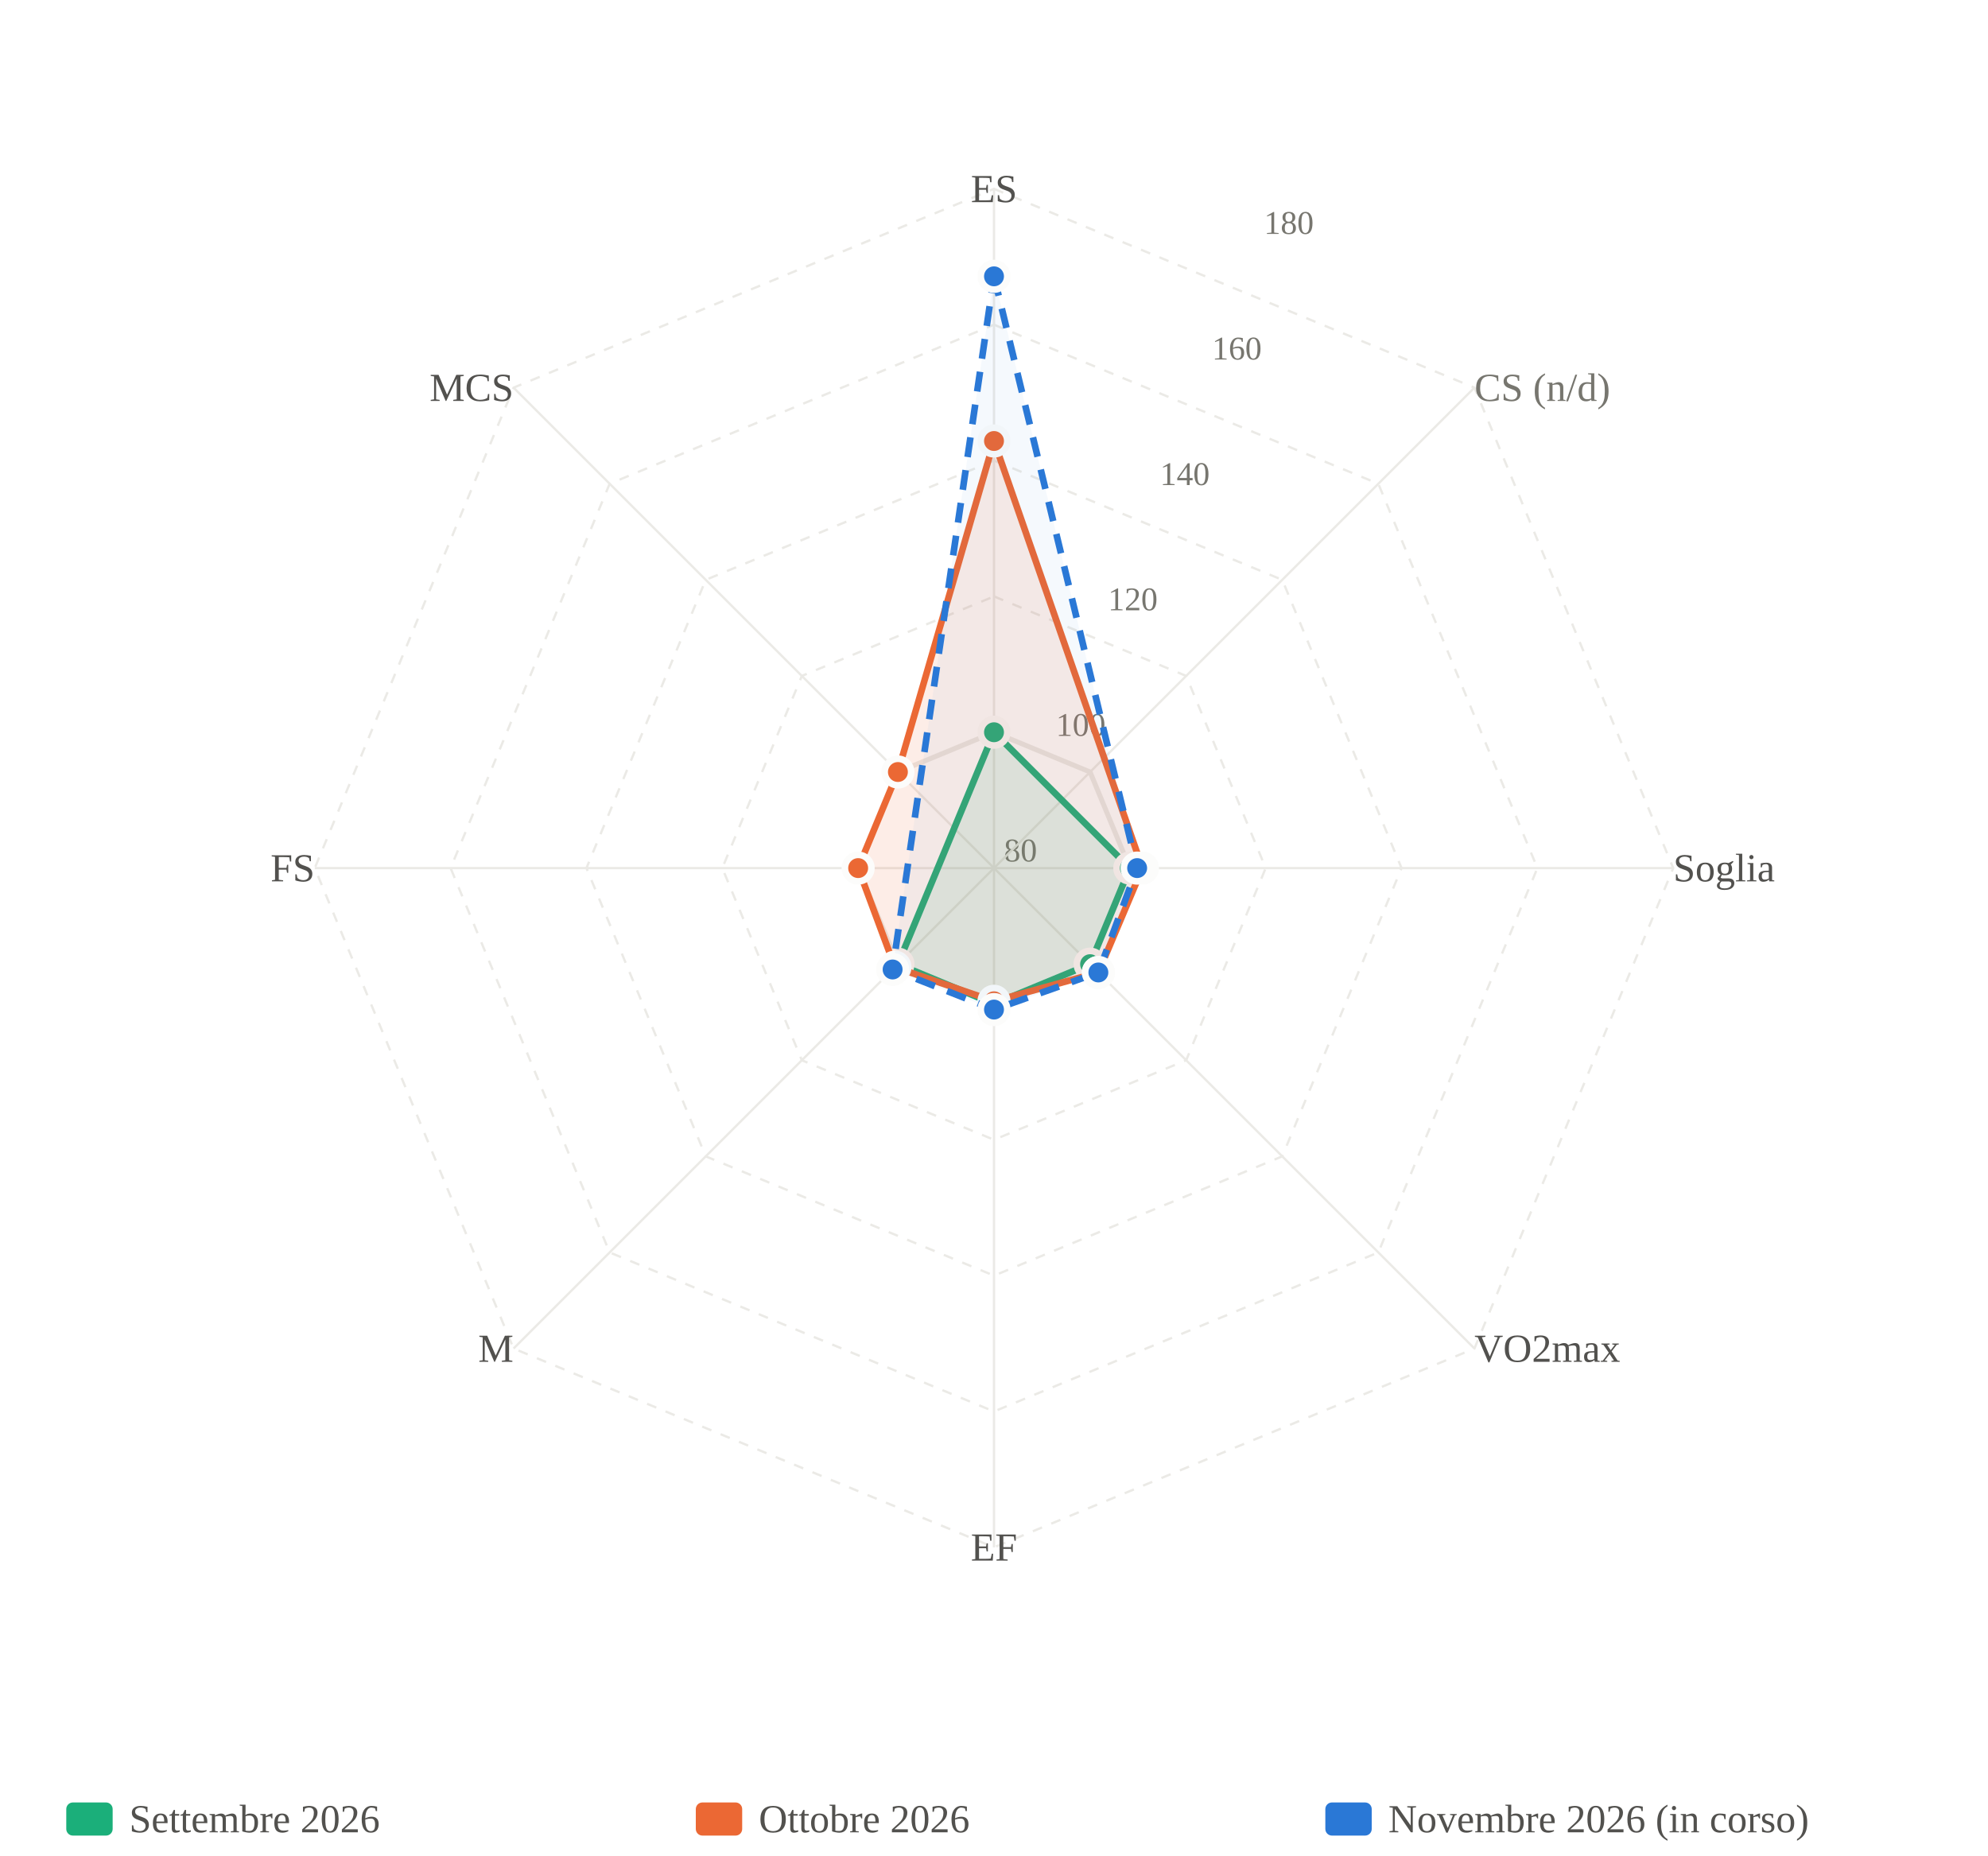
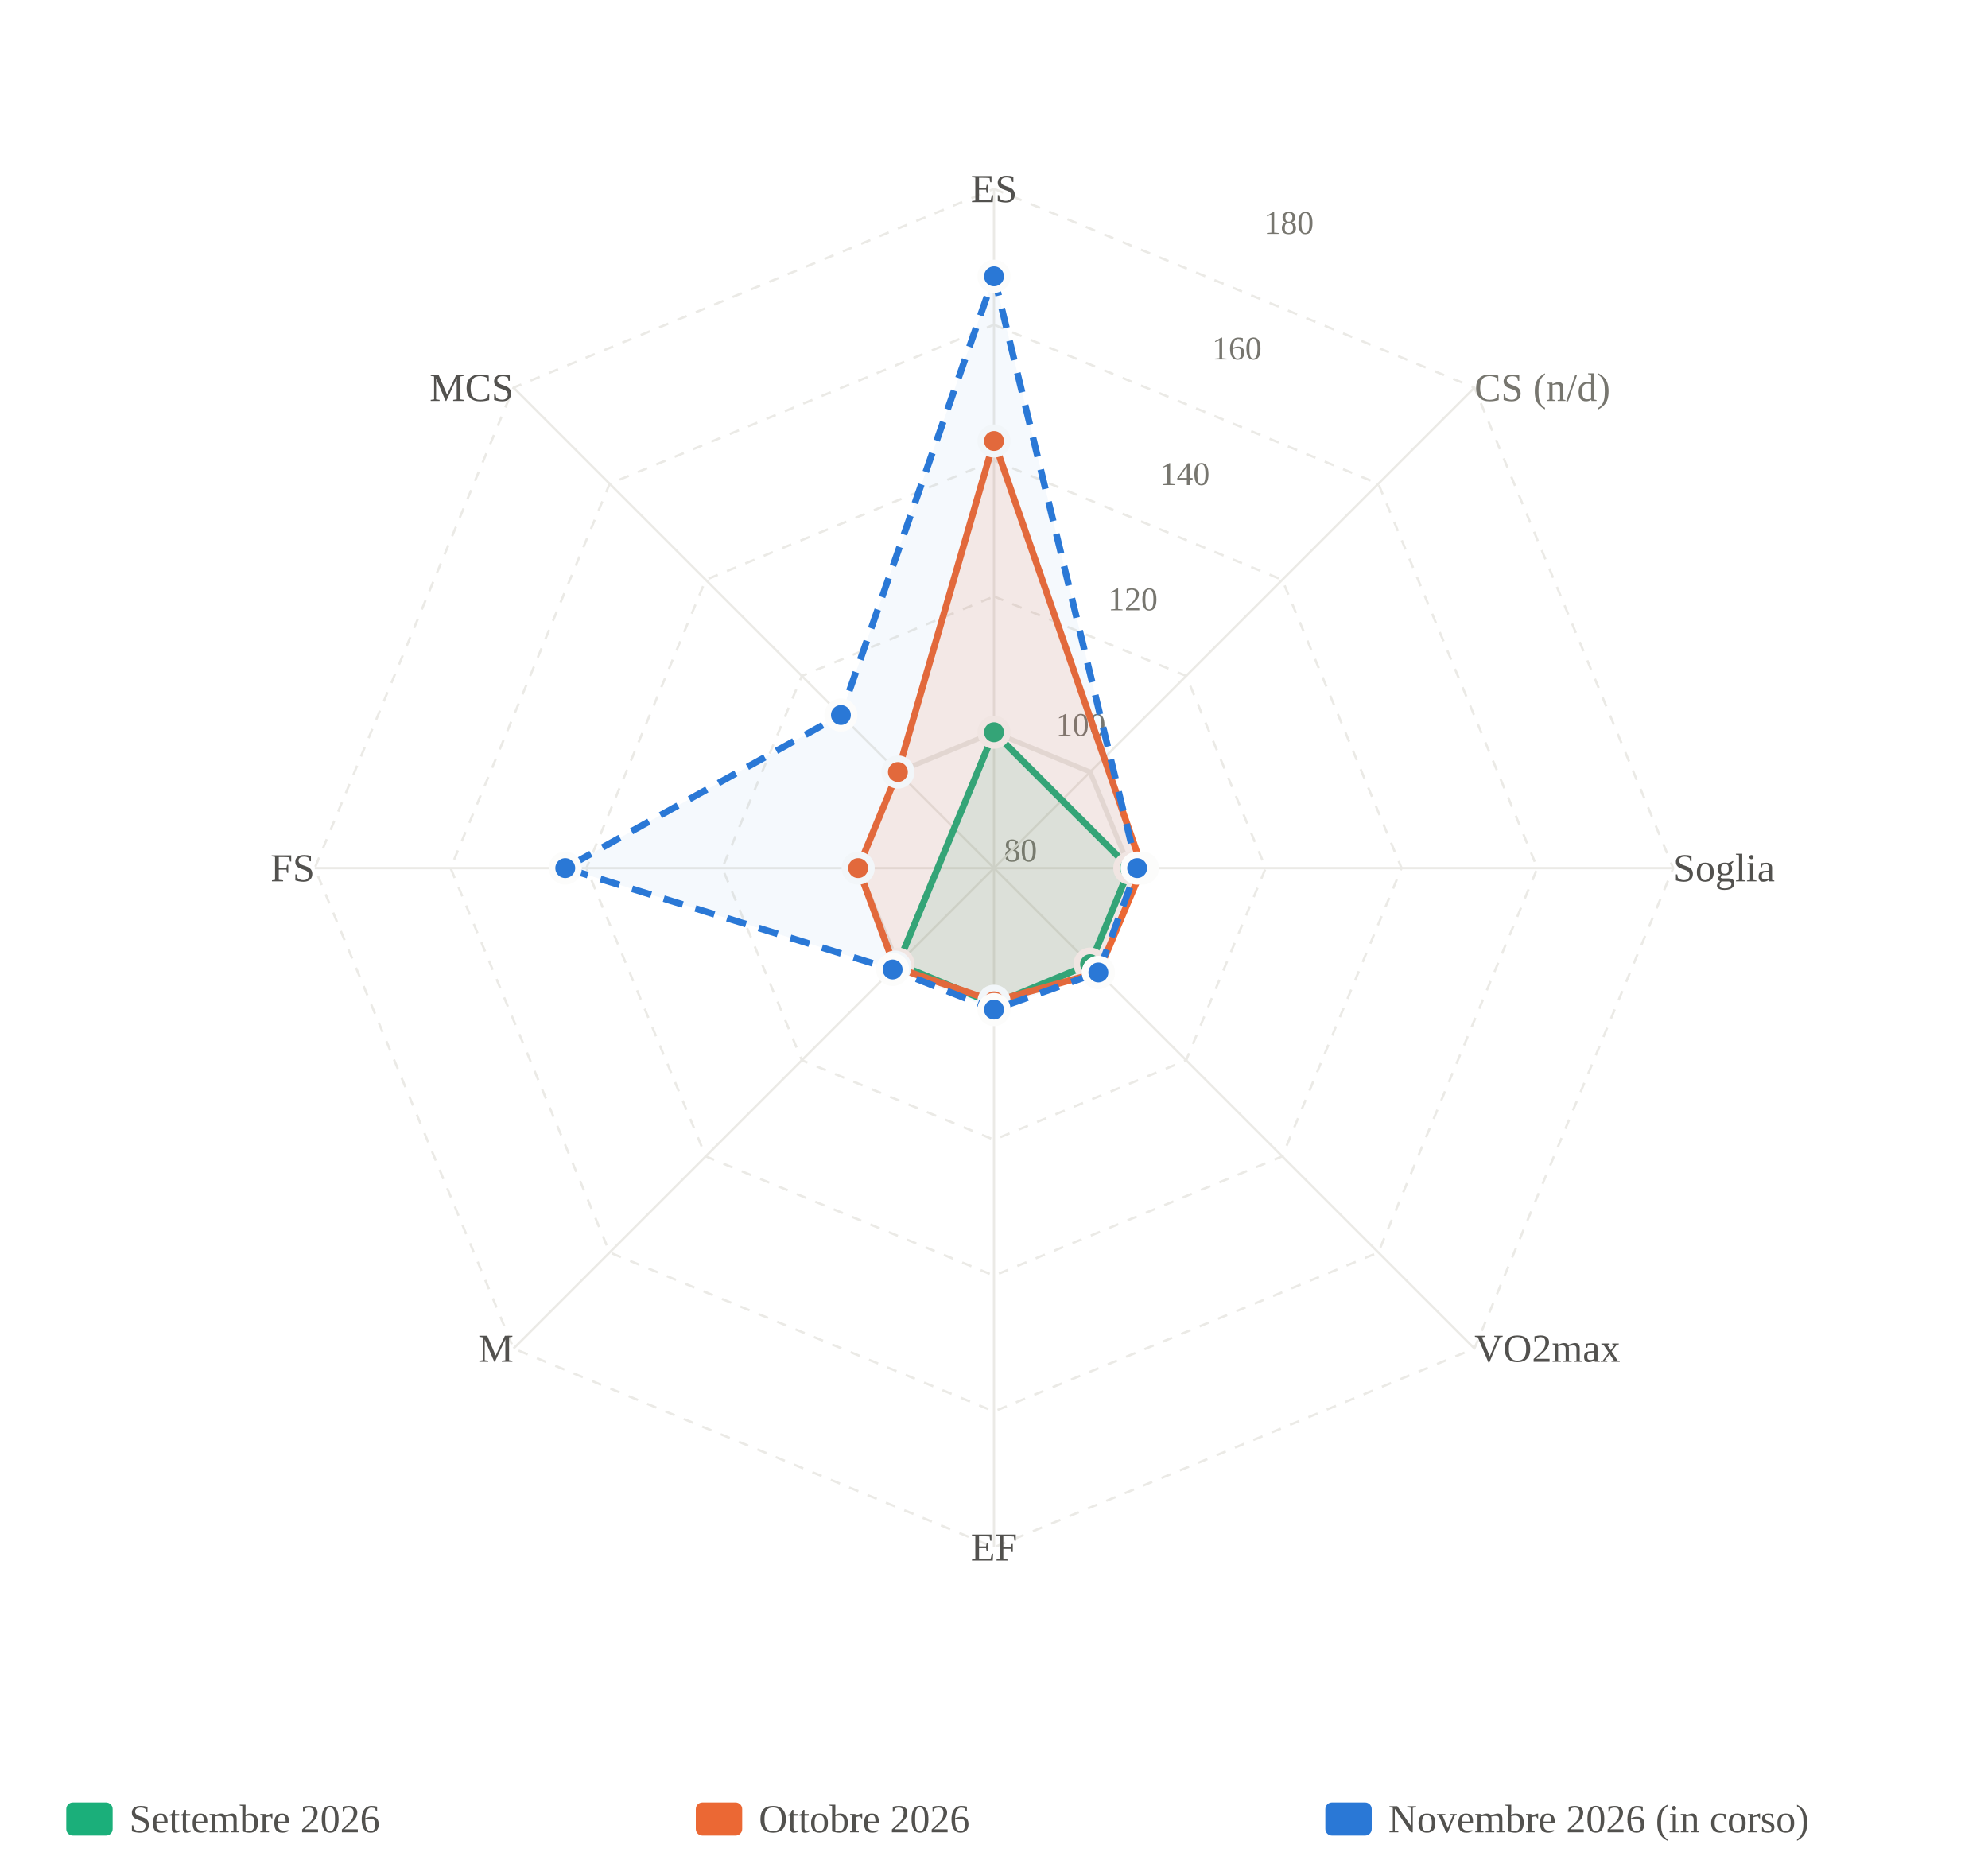
<svg xmlns="http://www.w3.org/2000/svg" viewBox="0 0 600 560" style="max-width:760px;width:100%;height:auto" role="img" aria-label="Profilo del runner, indice 100 = primo mese">
  <polygon points="300.0,262.0 300.0,262.0 300.0,262.0 300.0,262.0 300.0,262.0 300.0,262.0 300.0,262.0 300.0,262.0" fill="none" style="stroke:var(--grid, #ebeae6)" stroke-width="0.7" stroke-dasharray="3,3" />
  <text x="303.0" y="260.0" style="fill:var(--text-muted, #77766f)" font-size="10">80</text>
  <polygon points="300.0,221.0 329.0,233.0 341.0,262.0 329.0,291.0 300.0,303.0 271.0,291.0 259.0,262.0 271.0,233.0" fill="none" style="stroke:var(--grid, #ebeae6)" stroke-width="1.5" />
  <text x="318.7" y="222.1" style="fill:var(--text-muted, #77766f)" font-size="10">100</text>
  <polygon points="300.0,180.0 358.0,204.0 382.0,262.0 358.0,320.0 300.0,344.0 242.0,320.0 218.0,262.0 242.0,204.0" fill="none" style="stroke:var(--grid, #ebeae6)" stroke-width="0.7" stroke-dasharray="3,3" />
  <text x="334.4" y="184.2" style="fill:var(--text-muted, #77766f)" font-size="10">120</text>
  <polygon points="300.0,139.0 387.0,175.0 423.0,262.0 387.0,349.0 300.0,385.0 213.0,349.0 177.0,262.0 213.0,175.0" fill="none" style="stroke:var(--grid, #ebeae6)" stroke-width="0.7" stroke-dasharray="3,3" />
  <text x="350.1" y="146.4" style="fill:var(--text-muted, #77766f)" font-size="10">140</text>
  <polygon points="300.0,98.0 416.0,146.0 464.0,262.0 416.0,378.0 300.0,426.0 184.0,378.0 136.0,262.0 184.0,146.0" fill="none" style="stroke:var(--grid, #ebeae6)" stroke-width="0.7" stroke-dasharray="3,3" />
  <text x="365.8" y="108.5" style="fill:var(--text-muted, #77766f)" font-size="10">160</text>
  <polygon points="300.0,57.0 445.0,117.0 505.0,262.0 445.0,407.0 300.0,467.0 155.0,407.0 95.0,262.0 155.0,117.0" fill="none" style="stroke:var(--grid, #ebeae6)" stroke-width="0.7" stroke-dasharray="3,3" />
  <text x="381.5" y="70.6" style="fill:var(--text-muted, #77766f)" font-size="10">180</text>
  <line x1="300" y1="262" x2="300.0" y2="57.0" style="stroke:var(--grid, #ebeae6)" stroke-width="0.7" />
  <text x="300.0" y="61.0" text-anchor="middle" style="fill:var(--text-secondary, #52514e)" font-size="12">ES</text>
  <line x1="300" y1="262" x2="445.0" y2="117.0" style="stroke:var(--grid, #ebeae6)" stroke-width="0.7" />
  <text x="445.0" y="121.0" text-anchor="start" style="fill:var(--text-muted, #77766f)" font-size="12">CS (n/d)</text>
  <line x1="300" y1="262" x2="505.0" y2="262.0" style="stroke:var(--grid, #ebeae6)" stroke-width="0.7" />
  <text x="505.0" y="266.0" text-anchor="start" style="fill:var(--text-secondary, #52514e)" font-size="12">Soglia</text>
  <line x1="300" y1="262" x2="445.0" y2="407.0" style="stroke:var(--grid, #ebeae6)" stroke-width="0.7" />
  <text x="445.0" y="411.0" text-anchor="start" style="fill:var(--text-secondary, #52514e)" font-size="12">VO2max</text>
  <line x1="300" y1="262" x2="300.0" y2="467.0" style="stroke:var(--grid, #ebeae6)" stroke-width="0.7" />
  <text x="300.0" y="471.0" text-anchor="middle" style="fill:var(--text-secondary, #52514e)" font-size="12">EF</text>
  <line x1="300" y1="262" x2="155.0" y2="407.0" style="stroke:var(--grid, #ebeae6)" stroke-width="0.7" />
  <text x="155.0" y="411.0" text-anchor="end" style="fill:var(--text-secondary, #52514e)" font-size="12">M</text>
  <line x1="300" y1="262" x2="95.0" y2="262.0" style="stroke:var(--grid, #ebeae6)" stroke-width="0.7" />
  <text x="95.0" y="266.0" text-anchor="end" style="fill:var(--text-secondary, #52514e)" font-size="12">FS</text>
  <line x1="300" y1="262" x2="155.0" y2="117.0" style="stroke:var(--grid, #ebeae6)" stroke-width="0.7" />
  <text x="155.0" y="121.0" text-anchor="end" style="fill:var(--text-secondary, #52514e)" font-size="12">MCS</text>
  <polygon points="300.0,221.0 341.0,262.0 329.0,291.0 300.0,303.0 271.0,291.0" style="fill:var(--s3, #1baf7a);stroke:var(--s3, #1baf7a)" fill-opacity="0.12" stroke-width="2" />
  <circle cx="300.0" cy="221.0" r="4" style="fill:var(--s3, #1baf7a);stroke:var(--surface-1, #fcfcfb)" stroke-width="2" />
  <circle cx="341.0" cy="262.0" r="4" style="fill:var(--s3, #1baf7a);stroke:var(--surface-1, #fcfcfb)" stroke-width="2" />
  <circle cx="329.0" cy="291.0" r="4" style="fill:var(--s3, #1baf7a);stroke:var(--surface-1, #fcfcfb)" stroke-width="2" />
  <circle cx="300.0" cy="303.0" r="4" style="fill:var(--s3, #1baf7a);stroke:var(--surface-1, #fcfcfb)" stroke-width="2" />
  <circle cx="271.0" cy="291.0" r="4" style="fill:var(--s3, #1baf7a);stroke:var(--surface-1, #fcfcfb)" stroke-width="2" />
  <polygon points="300.0,133.1 344.8,262.0 331.5,293.5 300.0,302.2 270.1,291.9 259.0,262.0 271.0,233.0" style="fill:var(--s2, #eb6834);stroke:var(--s2, #eb6834)" fill-opacity="0.12" stroke-width="2" />
  <circle cx="300.0" cy="133.1" r="4" style="fill:var(--s2, #eb6834);stroke:var(--surface-1, #fcfcfb)" stroke-width="2" />
  <circle cx="344.8" cy="262.0" r="4" style="fill:var(--s2, #eb6834);stroke:var(--surface-1, #fcfcfb)" stroke-width="2" />
  <circle cx="331.5" cy="293.5" r="4" style="fill:var(--s2, #eb6834);stroke:var(--surface-1, #fcfcfb)" stroke-width="2" />
  <circle cx="300.0" cy="302.2" r="4" style="fill:var(--s2, #eb6834);stroke:var(--surface-1, #fcfcfb)" stroke-width="2" />
  <circle cx="270.1" cy="291.9" r="4" style="fill:var(--s2, #eb6834);stroke:var(--surface-1, #fcfcfb)" stroke-width="2" />
  <circle cx="259.0" cy="262.0" r="4" style="fill:var(--s2, #eb6834);stroke:var(--surface-1, #fcfcfb)" stroke-width="2" />
  <circle cx="271.0" cy="233.0" r="4" style="fill:var(--s2, #eb6834);stroke:var(--surface-1, #fcfcfb)" stroke-width="2" />
-   <polygon points="300.0,83.4 343.2,262.0 331.5,293.5 300.0,304.7 269.4,292.6" style="fill:var(--s1, #2a78d6);stroke:var(--s1, #2a78d6)" fill-opacity="0.05" stroke-width="2" stroke-dasharray="6,4" />
+   <polygon points="300.0,83.4 343.2,262.0 331.5,293.5 300.0,304.7 269.4,292.6 170.6,262.0 253.8,215.8" style="fill:var(--s1, #2a78d6);stroke:var(--s1, #2a78d6)" fill-opacity="0.05" stroke-width="2" stroke-dasharray="6,4" />
  <circle cx="300.0" cy="83.4" r="4" style="fill:var(--s1, #2a78d6);stroke:var(--surface-1, #fcfcfb)" stroke-width="2" />
  <circle cx="343.2" cy="262.0" r="4" style="fill:var(--s1, #2a78d6);stroke:var(--surface-1, #fcfcfb)" stroke-width="2" />
  <circle cx="331.5" cy="293.5" r="4" style="fill:var(--s1, #2a78d6);stroke:var(--surface-1, #fcfcfb)" stroke-width="2" />
  <circle cx="300.0" cy="304.7" r="4" style="fill:var(--s1, #2a78d6);stroke:var(--surface-1, #fcfcfb)" stroke-width="2" />
  <circle cx="269.4" cy="292.6" r="4" style="fill:var(--s1, #2a78d6);stroke:var(--surface-1, #fcfcfb)" stroke-width="2" />
+   <circle cx="170.6" cy="262.0" r="4" style="fill:var(--s1, #2a78d6);stroke:var(--surface-1, #fcfcfb)" stroke-width="2" />
+   <circle cx="253.8" cy="215.8" r="4" style="fill:var(--s1, #2a78d6);stroke:var(--surface-1, #fcfcfb)" stroke-width="2" />
  <rect x="20" y="544" width="14" height="10" style="fill:var(--s3, #1baf7a)" rx="2" />
  <text x="39" y="553" style="fill:var(--text-secondary, #52514e)" font-size="12">Settembre 2026</text>
  <rect x="210" y="544" width="14" height="10" style="fill:var(--s2, #eb6834)" rx="2" />
  <text x="229" y="553" style="fill:var(--text-secondary, #52514e)" font-size="12">Ottobre 2026</text>
  <rect x="400" y="544" width="14" height="10" style="fill:var(--s1, #2a78d6)" rx="2" />
  <text x="419" y="553" style="fill:var(--text-secondary, #52514e)" font-size="12">Novembre 2026 (in corso)</text>
</svg>
